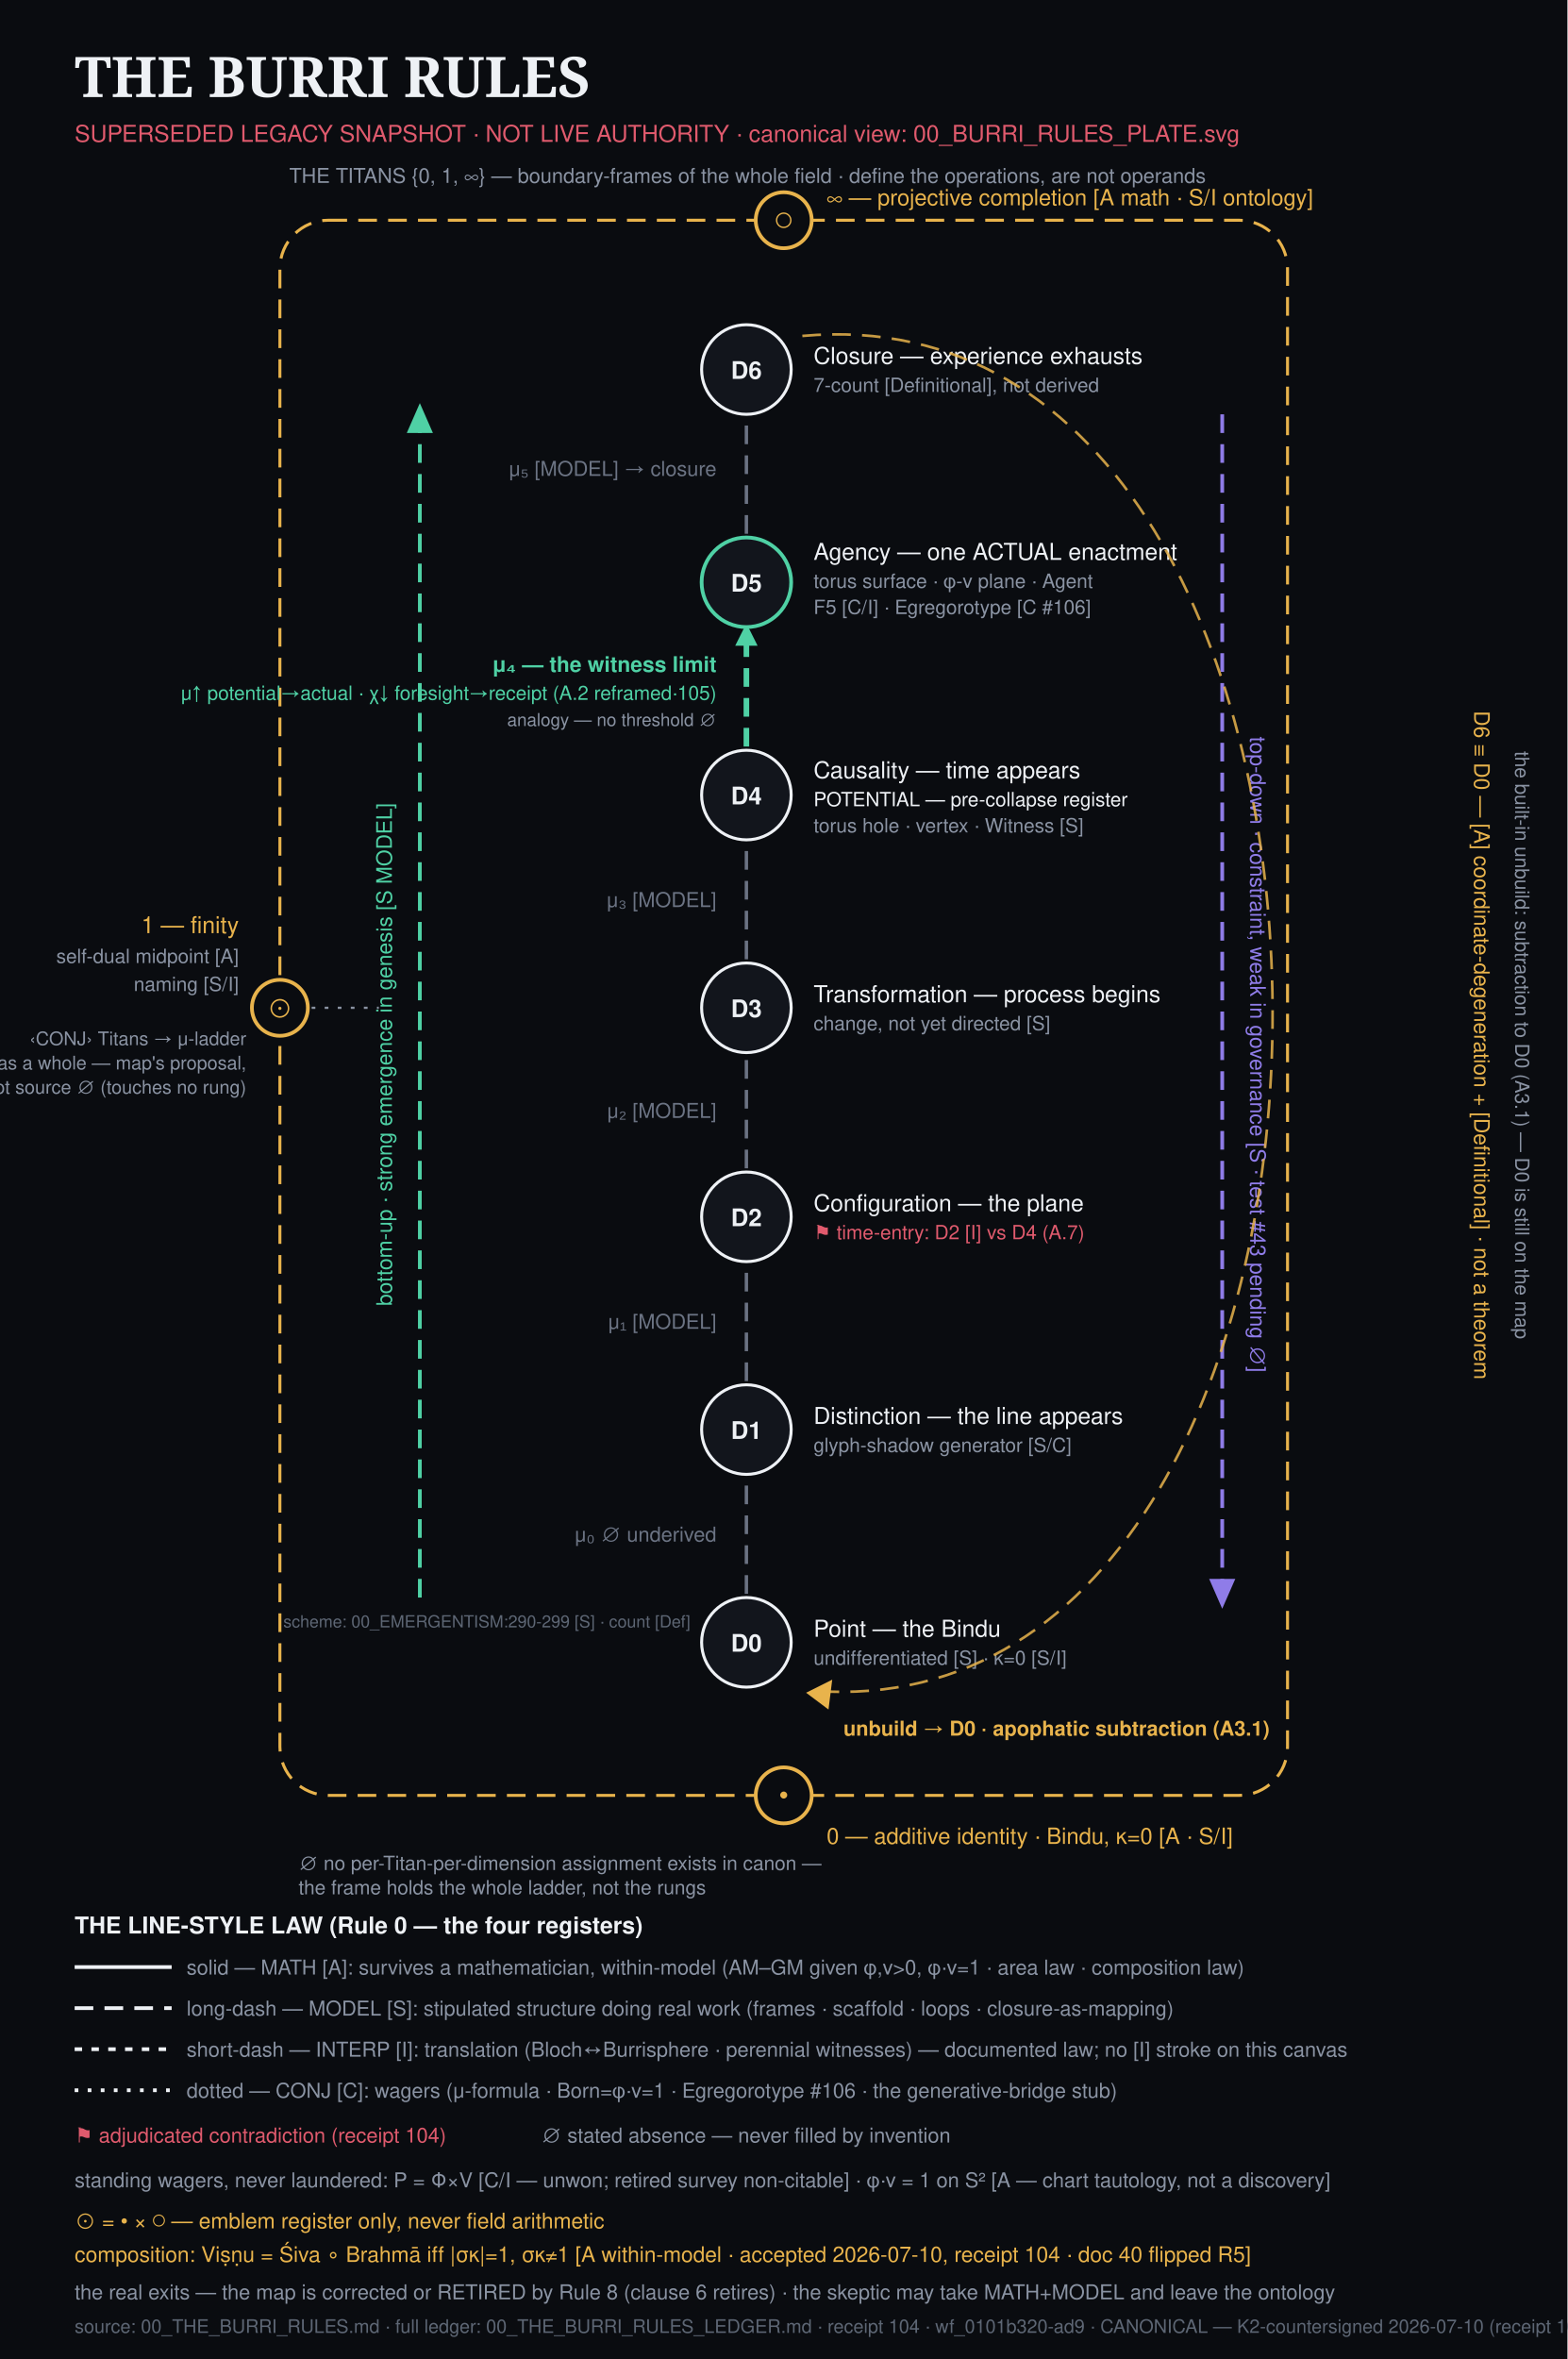
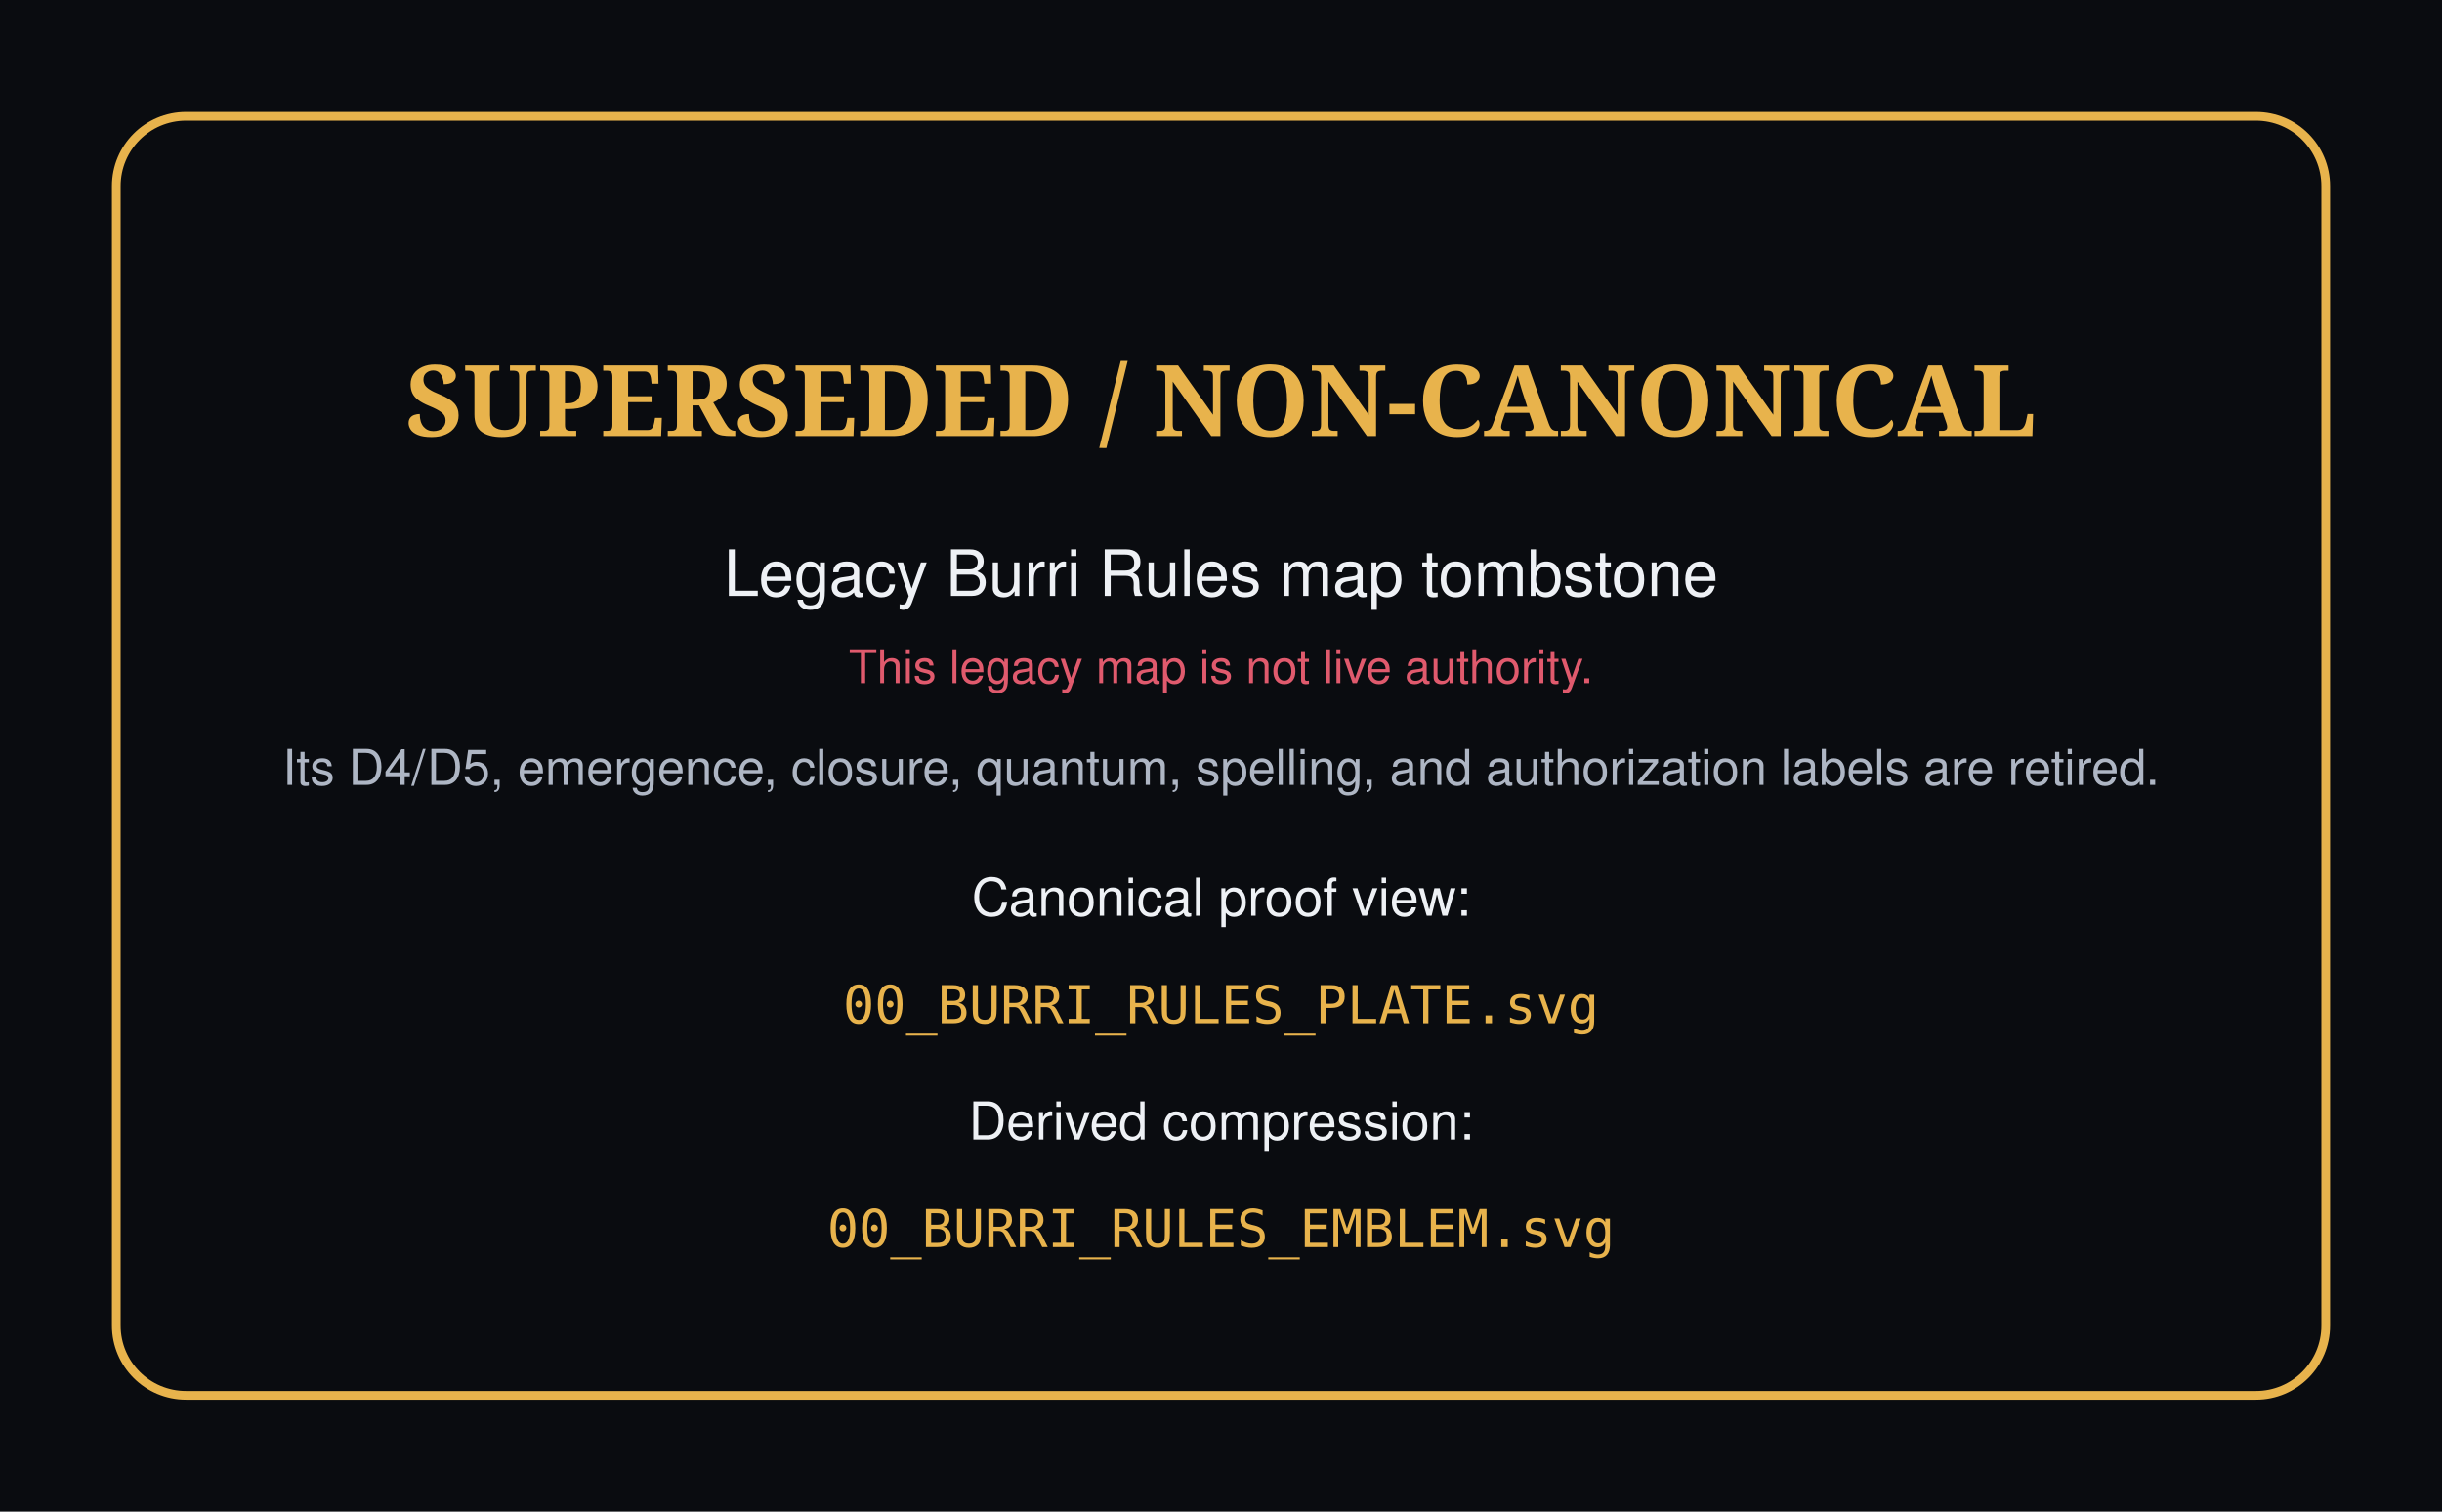
- <svg xmlns="http://www.w3.org/2000/svg" viewBox="0 0 840 1264" font-family="Helvetica, Arial, sans-serif">
-   <rect width="840" height="1264" fill="#0a0c10" />
-   <text x="40" y="52" fill="#eef1f5" font-size="30" font-weight="bold" font-family="Georgia, serif">THE BURRI RULES</text>
-   <text x="40" y="76" fill="#e05a6d" font-size="12.5">SUPERSEDED LEGACY SNAPSHOT · NOT LIVE AUTHORITY · canonical view: 00_BURRI_RULES_PLATE.svg</text>
-   <text x="155" y="98" fill="#8a93a3" font-size="11">THE TITANS {0, 1, ∞} — boundary-frames of the whole field · define the operations, are not operands</text>
-   <rect x="150" y="118" width="540" height="844" rx="26" fill="none" stroke="#e8b34c" stroke-width="1.6" stroke-dasharray="10 6" />
-   <circle cx="420" cy="118" r="15" fill="#0a0c10" stroke="#e8b34c" stroke-width="2" />
-   <text x="420" y="123.5" fill="#e8b34c" font-size="15" text-anchor="middle">○</text>
-   <text x="443" y="110" fill="#e8b34c" font-size="12">∞ — projective completion [A math · S/I ontology]</text>
-   <circle cx="420" cy="962" r="15" fill="#0a0c10" stroke="#e8b34c" stroke-width="2" />
-   <text x="420" y="967" fill="#e8b34c" font-size="15" text-anchor="middle">•</text>
-   <text x="443" y="988" fill="#e8b34c" font-size="12">0 — additive identity · Bindu, κ=0 [A · S/I]</text>
-   <circle cx="150" cy="540" r="15" fill="#0a0c10" stroke="#e8b34c" stroke-width="2" />
-   <text x="150" y="545" fill="#e8b34c" font-size="14" text-anchor="middle">⊙</text>
-   <text x="128" y="500" fill="#e8b34c" font-size="12.5" text-anchor="end">1 — finity</text>
-   <text x="128" y="516" fill="#8a93a3" font-size="10.5" text-anchor="end">self-dual midpoint [A]</text>
-   <text x="128" y="531" fill="#8a93a3" font-size="10.5" text-anchor="end">naming [S/I]</text>
-   <text x="160" y="1002" fill="#8a93a3" font-size="10.5">∅ no per-Titan-per-dimension assignment exists in canon —</text>
-   <text x="160" y="1015" fill="#8a93a3" font-size="10.5">the frame holds the whole ladder, not the rungs</text>
-   <line x1="167" y1="540" x2="203" y2="540" stroke="#8a93a3" stroke-width="1.2" stroke-dasharray="2 5" />
-   <text x="132" y="560" fill="#8a93a3" font-size="10" text-anchor="end">‹CONJ› Titans → μ-ladder</text>
-   <text x="132" y="573" fill="#8a93a3" font-size="10" text-anchor="end">as a whole — map's proposal,</text>
-   <text x="132" y="586" fill="#8a93a3" font-size="10" text-anchor="end">not source ∅ (touches no rung)</text>
-   <g stroke="#6b7383" stroke-width="1.8" stroke-dasharray="10 6" fill="none">
-     <path d="M400 854 L400 792" />
-     <path d="M400 740 L400 678" />
-     <path d="M400 626 L400 566" />
-     <path d="M400 514 L400 452" />
-     <path d="M400 286 L400 224" />
-   </g>
-   <path d="M400 400 L400 340" stroke="#4fd1a5" stroke-width="3" stroke-dasharray="10 6" fill="none" />
-   <path d="M394 346 L400 334 L406 346 Z" fill="#4fd1a5" />
-   <g fill="#6b7383" font-size="11" text-anchor="end">
-     <text x="384" y="826">μ₀ ∅ underived</text>
-     <text x="384" y="712">μ₁ [MODEL]</text>
-     <text x="384" y="599">μ₂ [MODEL]</text>
-     <text x="384" y="486">μ₃ [MODEL]</text>
-     <text x="384" y="255">μ₅ [MODEL] → closure</text>
-   </g>
-   <text x="384" y="360" fill="#4fd1a5" font-size="11.5" text-anchor="end" font-weight="bold">μ₄ — the witness limit</text>
-   <text x="384" y="375" fill="#4fd1a5" font-size="10.5" text-anchor="end">μ↑ potential→actual · χ↓ foresight→receipt (A.2 reframed·105)</text>
-   <text x="384" y="389" fill="#8a93a3" font-size="9.5" text-anchor="end">analogy — no threshold ∅</text>
-   <text x="370" y="872" fill="#5d6674" font-size="9" text-anchor="end">scheme: 00_EMERGENTISM:290-299 [S] · count [Def]</text>
-   <g>
-     <circle cx="400" cy="880" r="24" fill="#12151c" stroke="#eef1f5" stroke-width="1.6" />
-     <text x="400" y="885" fill="#eef1f5" font-size="13" text-anchor="middle" font-weight="bold">D0</text>
-     <text x="436" y="877" fill="#eef1f5" font-size="12.5">Point — the Bindu</text>
-     <text x="436" y="892" fill="#8a93a3" font-size="10.5">undifferentiated [S] · κ=0 [S/I]</text>
-     <circle cx="400" cy="766" r="24" fill="#12151c" stroke="#eef1f5" stroke-width="1.6" />
-     <text x="400" y="771" fill="#eef1f5" font-size="13" text-anchor="middle" font-weight="bold">D1</text>
-     <text x="436" y="763" fill="#eef1f5" font-size="12.5">Distinction — the line appears</text>
-     <text x="436" y="778" fill="#8a93a3" font-size="10.5">glyph-shadow generator [S/C]</text>
-     <circle cx="400" cy="652" r="24" fill="#12151c" stroke="#eef1f5" stroke-width="1.6" />
-     <text x="400" y="657" fill="#eef1f5" font-size="13" text-anchor="middle" font-weight="bold">D2</text>
-     <text x="436" y="649" fill="#eef1f5" font-size="12.5">Configuration — the plane</text>
-     <text x="436" y="664" fill="#e05a6d" font-size="10.5">⚑ time-entry: D2 [I] vs D4 (A.7)</text>
-     <circle cx="400" cy="540" r="24" fill="#12151c" stroke="#eef1f5" stroke-width="1.6" />
-     <text x="400" y="545" fill="#eef1f5" font-size="13" text-anchor="middle" font-weight="bold">D3</text>
-     <text x="436" y="537" fill="#eef1f5" font-size="12.5">Transformation — process begins</text>
-     <text x="436" y="552" fill="#8a93a3" font-size="10.5">change, not yet directed [S]</text>
-     <circle cx="400" cy="426" r="24" fill="#12151c" stroke="#eef1f5" stroke-width="1.6" />
-     <text x="400" y="431" fill="#eef1f5" font-size="13" text-anchor="middle" font-weight="bold">D4</text>
-     <text x="436" y="417" fill="#eef1f5" font-size="12.5">Causality — time appears</text>
-     <text x="436" y="432" fill="#eef1f5" font-size="10.5">POTENTIAL — pre-collapse register</text>
-     <text x="436" y="446" fill="#8a93a3" font-size="10.5">torus hole · vertex · Witness [S]</text>
-     <circle cx="400" cy="312" r="24" fill="#12151c" stroke="#4fd1a5" stroke-width="2" />
-     <text x="400" y="317" fill="#eef1f5" font-size="13" text-anchor="middle" font-weight="bold">D5</text>
-     <text x="436" y="300" fill="#eef1f5" font-size="12.5">Agency — one ACTUAL enactment</text>
-     <text x="436" y="315" fill="#8a93a3" font-size="10.5">torus surface · φ-ν plane · Agent</text>
-     <text x="436" y="329" fill="#8a93a3" font-size="10.5">F5 [C/I] · Egregorotype [C #106]</text>
-     <circle cx="400" cy="198" r="24" fill="#12151c" stroke="#eef1f5" stroke-width="1.6" />
-     <text x="400" y="203" fill="#eef1f5" font-size="13" text-anchor="middle" font-weight="bold">D6</text>
-     <text x="436" y="195" fill="#eef1f5" font-size="12.5">Closure — experience exhausts</text>
-     <text x="436" y="210" fill="#8a93a3" font-size="10.5">7-count [Definitional], not derived</text>
-   </g>
-   <path d="M225 856 L225 222" stroke="#4fd1a5" stroke-width="2" stroke-dasharray="10 6" fill="none" />
-   <path d="M218 232 L225 216 L232 232 Z" fill="#4fd1a5" />
-   <text x="210" y="565" fill="#4fd1a5" font-size="11.5" transform="rotate(-90 210 565)" text-anchor="middle">bottom-up · strong emergence in genesis  [S MODEL]</text>
-   <path d="M655 222 L655 856" stroke="#8f7ce8" stroke-width="2" stroke-dasharray="10 6" fill="none" />
-   <path d="M648 846 L655 862 L662 846 Z" fill="#8f7ce8" />
-   <text x="670" y="565" fill="#8f7ce8" font-size="11.5" transform="rotate(90 670 565)" text-anchor="middle">top-down · constraint, weak in governance  [S · test #43 pending ∅]</text>
-   <path d="M430 180 C 765 150, 765 930, 436 906" stroke="#e8b34c" stroke-width="1.4" fill="none" stroke-dasharray="10 6" opacity="0.85" />
-   <path d="M446 900 L432 907 L444 916 Z" fill="#e8b34c" />
-   <text x="452" y="930" fill="#e8b34c" font-size="11" font-weight="bold">unbuild → D0 · apophatic subtraction (A3.1)</text>
-   <text x="790" y="560" fill="#e8b34c" font-size="11.5" transform="rotate(90 790 560)" text-anchor="middle">D6 ≡ D0 — [A] coordinate-degeneration + [Definitional] · not a theorem</text>
-   <text x="812" y="560" fill="#8a93a3" font-size="10.5" transform="rotate(90 812 560)" text-anchor="middle">the built-in unbuild: subtraction to D0 (A3.1) — D0 is still on the map</text>
-   <g transform="translate(40,1036)">
-     <text x="0" y="0" fill="#eef1f5" font-size="12.5" font-weight="bold">THE LINE-STYLE LAW (Rule 0 — the four registers)</text>
-     <line x1="0" y1="18" x2="52" y2="18" stroke="#eef1f5" stroke-width="2" />
-     <text x="60" y="22" fill="#8a93a3" font-size="11">solid — MATH [A]: survives a mathematician, within-model (AM–GM given φ,ν&gt;0, φ·ν=1 · area law · composition law)</text>
-     <line x1="0" y1="40" x2="52" y2="40" stroke="#eef1f5" stroke-width="2" stroke-dasharray="10 6" />
-     <text x="60" y="44" fill="#8a93a3" font-size="11">long-dash — MODEL [S]: stipulated structure doing real work (frames · scaffold · loops · closure-as-mapping)</text>
-     <line x1="0" y1="62" x2="52" y2="62" stroke="#eef1f5" stroke-width="2" stroke-dasharray="4 5" />
-     <text x="60" y="66" fill="#8a93a3" font-size="11">short-dash — INTERP [I]: translation (Bloch↔Burrisphere · perennial witnesses) — documented law; no [I] stroke on this canvas</text>
-     <line x1="0" y1="84" x2="52" y2="84" stroke="#eef1f5" stroke-width="2" stroke-dasharray="2 5" />
-     <text x="60" y="88" fill="#8a93a3" font-size="11">dotted — CONJ [C]: wagers (μ-formula · Born=φ·ν=1 · Egregorotype #106 · the generative-bridge stub)</text>
-     <text x="0" y="112" fill="#e05a6d" font-size="11">⚑ adjudicated contradiction (receipt 104)</text>
-     <text x="250" y="112" fill="#8a93a3" font-size="11">∅ stated absence — never filled by invention</text>
-     <text x="0" y="136" fill="#8a93a3" font-size="11">standing wagers, never laundered:  P = Φ×V  [C/I — unwon; retired survey non-citable]   ·   φ·ν = 1 on S²  [A — chart tautology, not a discovery]</text>
-     <text x="0" y="158" fill="#e8b34c" font-size="11.5">⊙ = • × ○ — emblem register only, never field arithmetic</text>
-     <text x="0" y="176" fill="#e8b34c" font-size="11.5">composition: Viṣṇu = Śiva ∘ Brahmā  iff |σκ|=1, σκ≠1  [A within-model · accepted 2026-07-10, receipt 104 · doc 40 flipped R5]</text>
-     <text x="0" y="196" fill="#8a93a3" font-size="11">the real exits — the map is corrected or RETIRED by Rule 8 (clause 6 retires) · the skeptic may take MATH+MODEL and leave the ontology</text>
-     <text x="0" y="214" fill="#5d6674" font-size="10">source: 00_THE_BURRI_RULES.md · full ledger: 00_THE_BURRI_RULES_LEDGER.md · receipt 104 · wf_0101b320-ad9 · CANONICAL — K2-countersigned 2026-07-10 (receipt 104)</text>
-   </g>
+ <svg xmlns="http://www.w3.org/2000/svg" viewBox="0 0 840 520" role="img" aria-labelledby="title desc">
+   <rect width="840" height="520" fill="#0a0c10" />
+   <rect x="40" y="40" width="760" height="440" rx="24" fill="none" stroke="#e8b34c" stroke-width="3" />
+   <text x="420" y="150" fill="#e8b34c" font-family="Georgia, serif" font-size="34" font-weight="bold" text-anchor="middle">SUPERSEDED / NON-CANONICAL</text>
+   <text x="420" y="205" fill="#eef1f5" font-family="Helvetica, Arial, sans-serif" font-size="22" text-anchor="middle">Legacy Burri Rules map tombstone</text>
+   <text x="420" y="235" fill="#e05a6d" font-family="Helvetica, Arial, sans-serif" font-size="16" text-anchor="middle">This legacy map is not live authority.</text>
+   <text x="420" y="270" fill="#aeb6c4" font-family="Helvetica, Arial, sans-serif" font-size="17" text-anchor="middle">Its D4/D5, emergence, closure, quantum, spelling, and authorization labels are retired.</text>
+   <text x="420" y="315" fill="#eef1f5" font-family="Helvetica, Arial, sans-serif" font-size="18" text-anchor="middle">Canonical proof view:</text>
+   <text x="420" y="352" fill="#e8b34c" font-family="Menlo, monospace" font-size="18" text-anchor="middle">00_BURRI_RULES_PLATE.svg</text>
+   <text x="420" y="392" fill="#eef1f5" font-family="Helvetica, Arial, sans-serif" font-size="18" text-anchor="middle">Derived compression:</text>
+   <text x="420" y="429" fill="#e8b34c" font-family="Menlo, monospace" font-size="18" text-anchor="middle">00_BURRI_RULES_EMBLEM.svg</text>
</svg>
